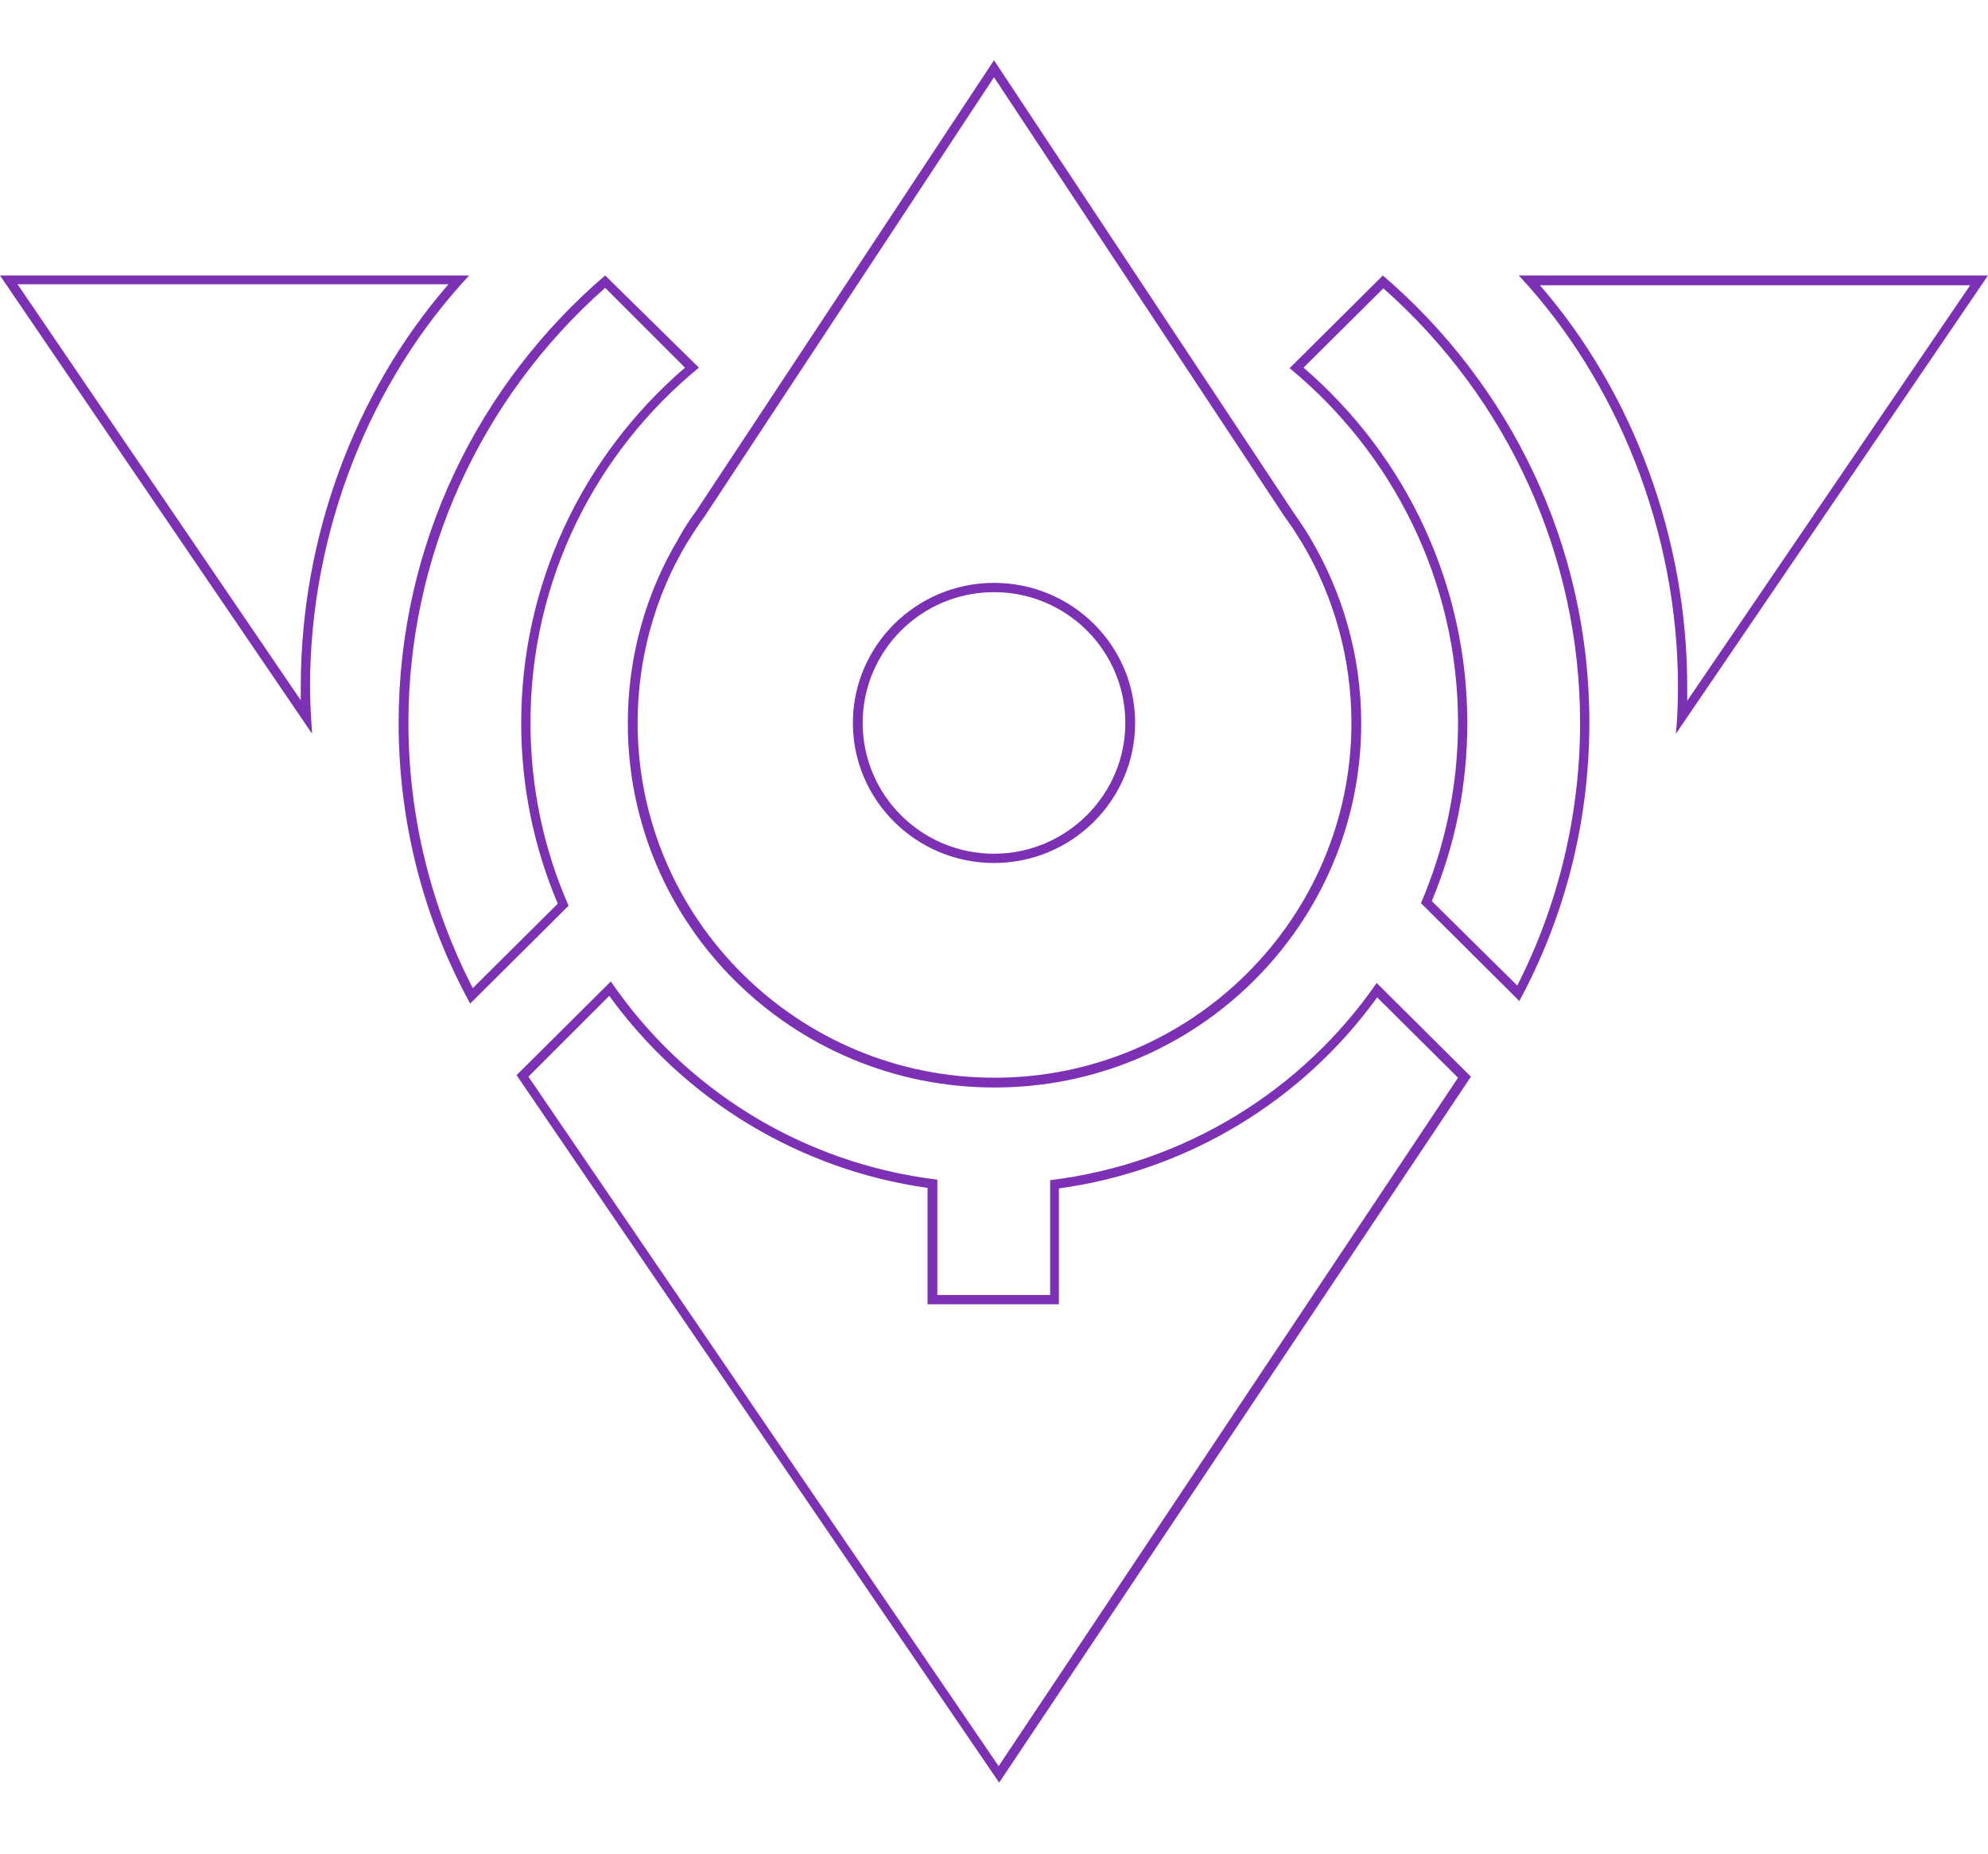
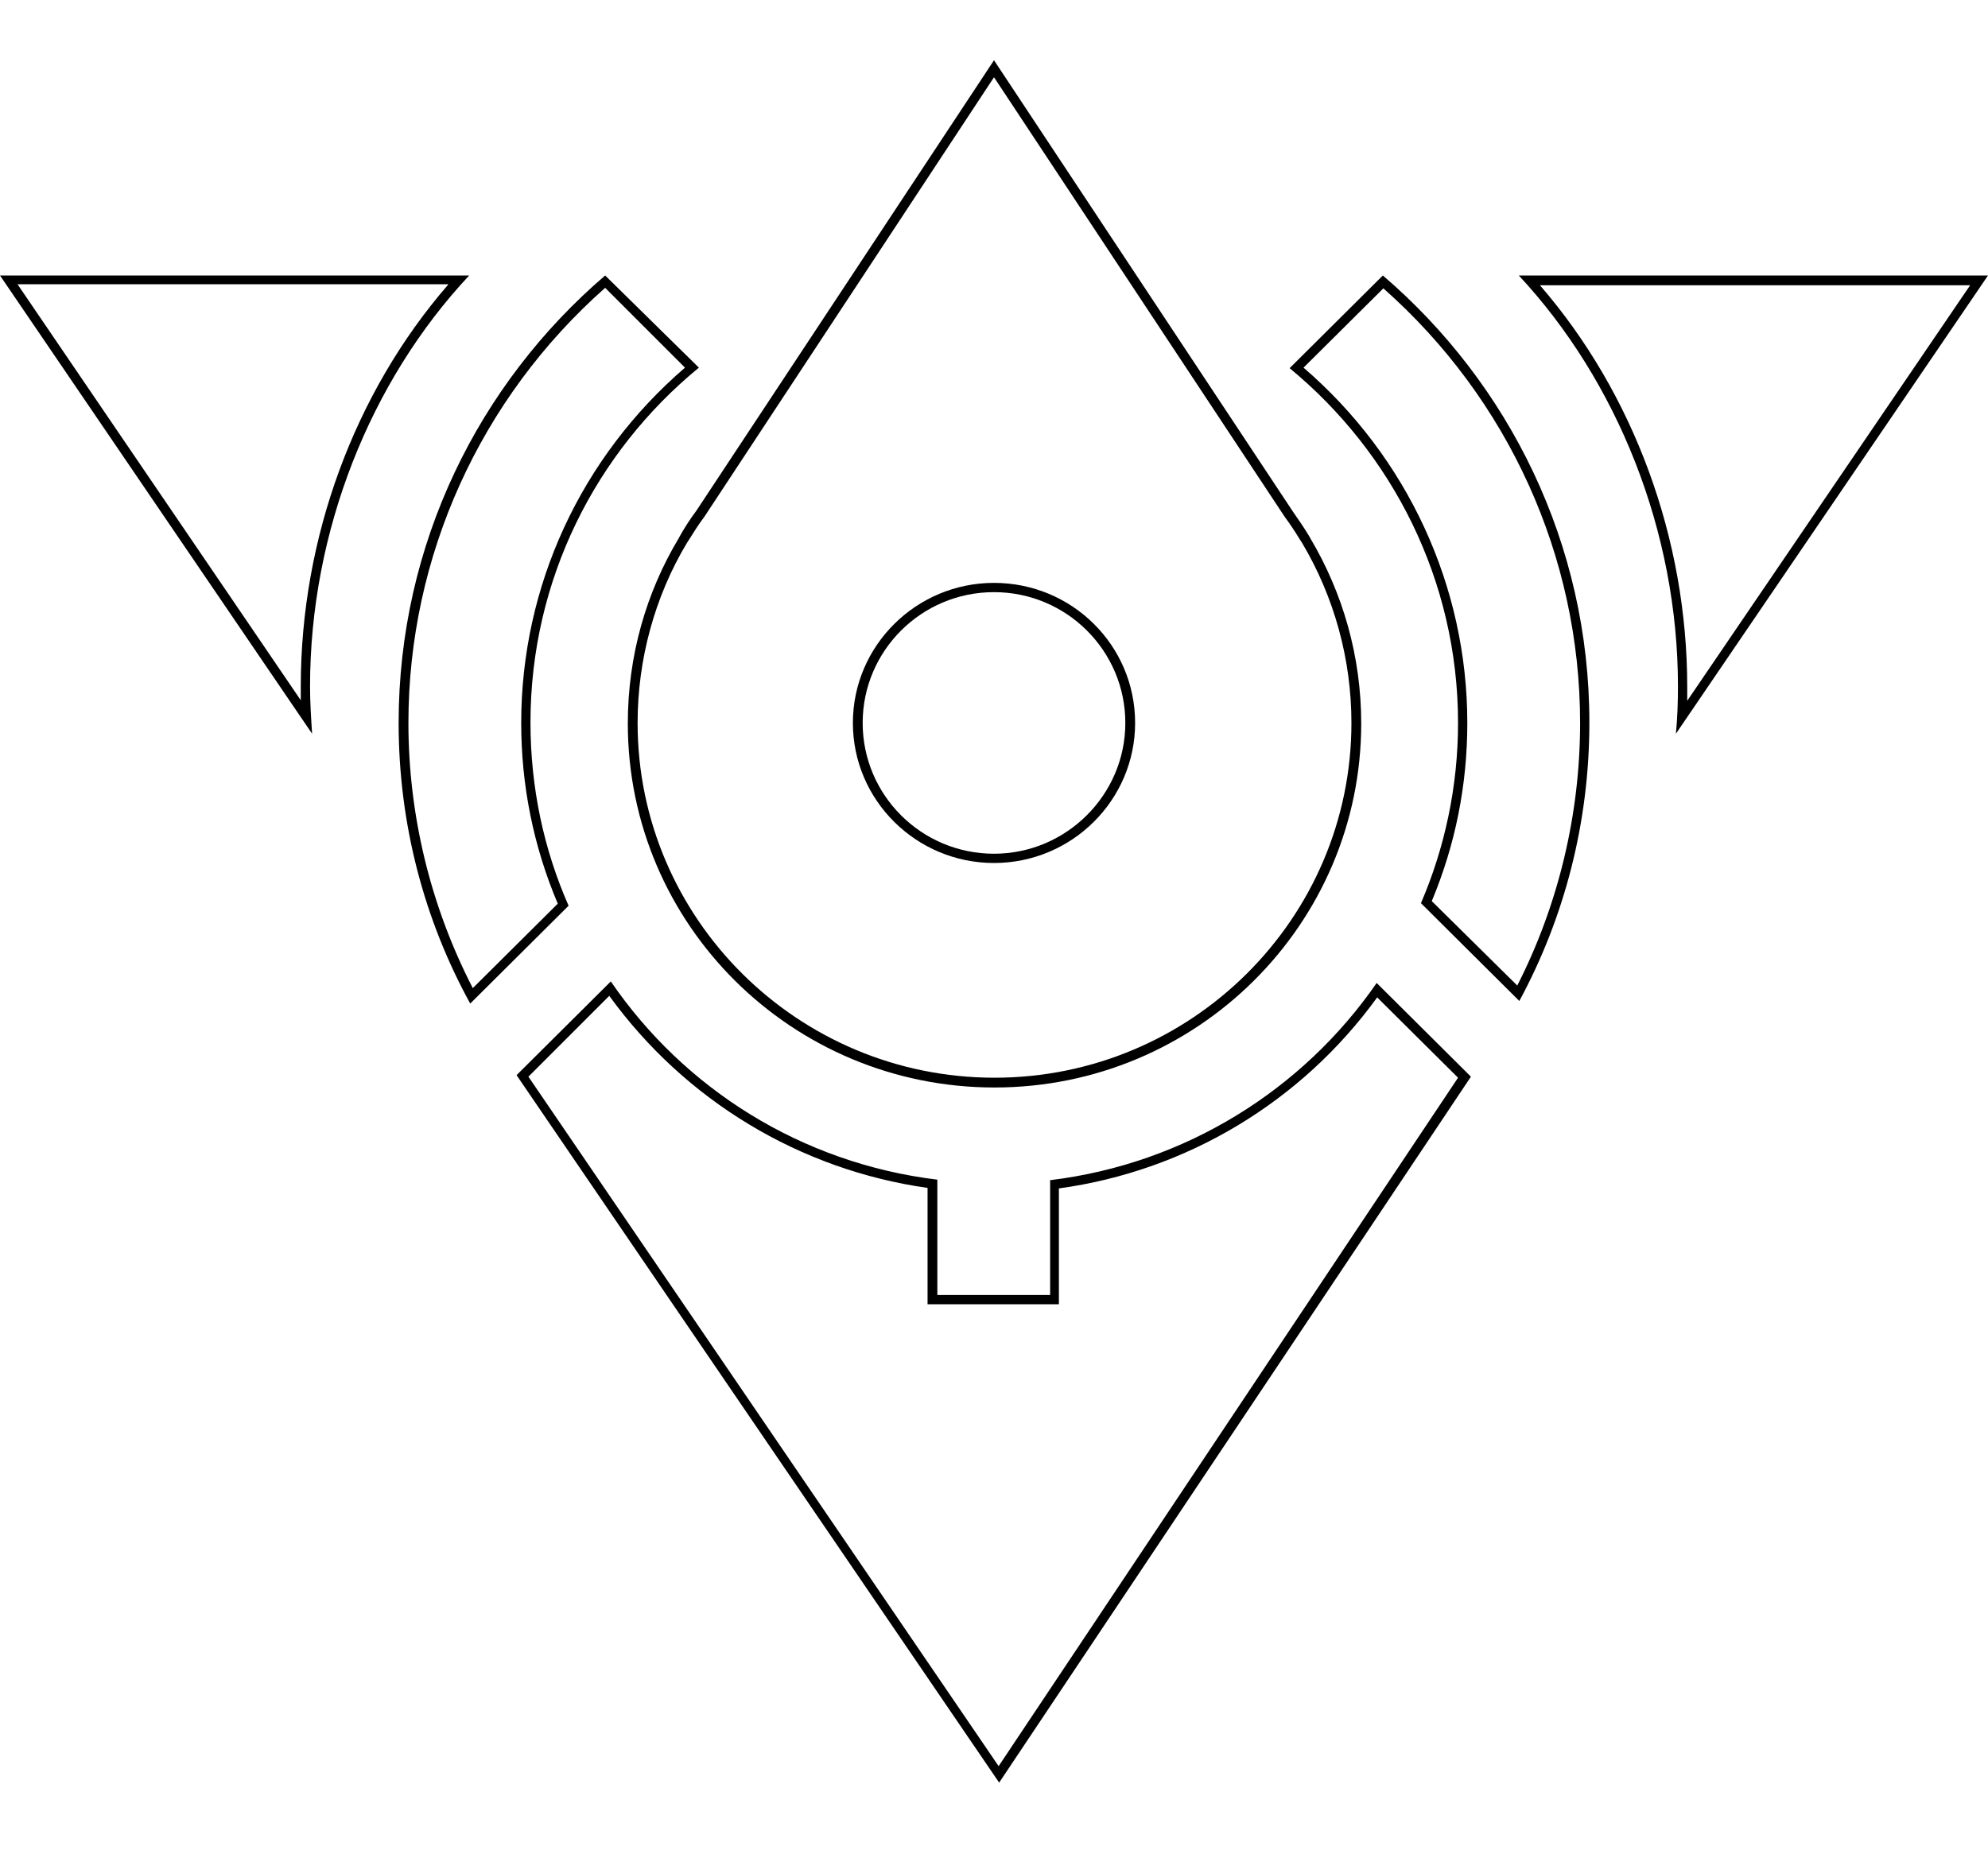
<svg xmlns="http://www.w3.org/2000/svg" version="1.1" id="Layer_1" x="0px" y="0px" viewBox="0 0 386 360" style="enable-background:new 0 0 386 360;" xml:space="preserve">
  <style type="text/css">
	.st0{fill:#F7F953;}
	.st1{fill:#D85708;}
	.st2{fill:#B33035;}
	.st3{fill:#006CFF;}
	.st4{fill:#7C30B3;}
	.st5{fill:#FF8400;}
	.st6{fill:#00FCFF;}
	.st7{fill:#E35BF3;}
	.st8{fill:#933246;}
	.st9{fill:#45AD21;}
	.st10{fill:#FFC12C;}
	.st11{fill:#80A2C9;}
	.st12{fill:#208AE3;}
	.st13{fill:#94E515;}
</style>
  <g id="DARLOCK">
-     <path class="st4" d="M193,115c14.1,0,25.5,11.4,25.5,25.4c0,14-11.5,25.4-25.5,25.4c-14.1,0-25.5-11.4-25.5-25.4   C167.5,126.4,178.9,115,193,115 M193,113.2c-15.1,0-27.4,12.2-27.4,27.2c0,15,12.3,27.2,27.4,27.2c15.1,0,27.4-12.2,27.4-27.2   C220.4,125.3,208.1,113.2,193,113.2L193,113.2z" />
-     <path class="st4" d="M193,15l56.4,85.3c1.1,1.5,2.1,3,3,4.5l0.4,0.6c6.3,10.6,9.6,22.7,9.6,35c0,38-31.1,68.9-69.3,68.9   c-38.2,0-69.3-30.9-69.3-68.9c0-12.3,3.3-24.5,9.6-35l0.2-0.3c1-1.6,2-3.2,3.2-4.8L193,15 M193,11.7l-57.8,87.5   c-1.2,1.6-2.3,3.3-3.3,5.1l-0.1,0.2h0c-6.3,10.5-9.9,22.8-9.9,36c0,39.1,31.9,70.7,71.2,70.7s71.2-31.7,71.2-70.7   c0-13.1-3.6-25.4-9.9-36h0l-0.1-0.2c-1-1.7-2.2-3.4-3.3-5L193,11.7L193,11.7z" />
-     <path class="st4" d="M117.5,55.9L133,71.4c-20.2,17.4-31.8,42.4-31.8,69c0,12.2,2.4,24,7.1,35.1l-16.5,16.4   c-8.2-15.9-12.5-33.6-12.5-51.5C79.3,108.1,93.2,77.4,117.5,55.9 M117.5,53.5C93,74.5,77.4,105.6,77.4,140.4   c0,19.7,5,38.3,13.9,54.5l19.1-19c-4.8-10.9-7.4-22.9-7.4-35.6c0-27.7,12.7-52.5,32.7-68.9L117.5,53.5L117.5,53.5z" />
-     <path class="st4" d="M268.6,56c24.3,21.5,38.2,52.1,38.2,84.4c0,17.7-4.2,35.3-12.2,51L278,175c4.6-11,6.9-22.6,6.9-34.6   c0-26.5-11.6-51.6-31.8-69L268.6,56 M268.5,53.5l-18.1,18c19.9,16.4,32.7,41.2,32.7,68.9c0,12.4-2.6,24.3-7.2,35l19.1,19   c8.7-16.1,13.6-34.5,13.6-54.1C308.6,105.6,293,74.5,268.5,53.5L268.5,53.5z" />
-     <path class="st4" d="M118.3,193.4c14.7,20.3,37,33.8,61.8,37.3v20.8v1.8h1.8h21.9h1.8v-1.8v-20.7c24.8-3.4,47.1-16.8,61.8-37.1   l15.7,15.6L193.9,343l-91.3-133.9L118.3,193.4 M118.6,190.6l-18.3,18.2l93.7,137.4l91.6-137.1l-18.3-18.2   c-14.3,20.7-37.1,35.1-63.4,38.3v22.3h-21.9v-22.4C155.6,225.9,132.8,211.4,118.6,190.6L118.6,190.6z" />
-     <path class="st4" d="M382.6,55.3l-55,80.8c0-0.9,0-1.8,0-2.7c0-28.8-10.4-57-28.6-78H382.6 M386,53.5h-91.1   c19.1,20.5,30.9,49.7,30.9,79.8c0,3.1-0.1,6.1-0.4,9.2L386,53.5L386,53.5z" />
-     <path class="st4" d="M87,55.3c-18.2,21-28.6,49.2-28.6,78c0,0.9,0,1.8,0,2.7l-55-80.8H87 M91.1,53.5H0l60.6,89   c-0.2-3-0.4-6.1-0.4-9.2C60.2,103.2,71.9,74,91.1,53.5L91.1,53.5z" />
+     <path d="M193,115c14.1,0,25.5,11.4,25.5,25.4c0,14-11.5,25.4-25.5,25.4c-14.1,0-25.5-11.4-25.5-25.4C167.5,126.4,178.9,115,193,115 M193,113.2c-15.1,0-27.4,12.2-27.4,27.2c0,15,12.3,27.2,27.4,27.2c15.1,0,27.4-12.2,27.4-27.2C220.4,125.3,208.1,113.2,193,113.2L193,113.2z" />
+     <path d="M193,15l56.4,85.3c1.1,1.5,2.1,3,3,4.5l0.4,0.6c6.3,10.6,9.6,22.7,9.6,35c0,38-31.1,68.9-69.3,68.9c-38.2,0-69.3-30.9-69.3-68.9c0-12.3,3.3-24.5,9.6-35l0.2-0.3c1-1.6,2-3.2,3.2-4.8L193,15 M193,11.7l-57.8,87.5c-1.2,1.6-2.3,3.3-3.3,5.1l-0.1,0.2h0c-6.3,10.5-9.9,22.8-9.9,36c0,39.1,31.9,70.7,71.2,70.7s71.2-31.7,71.2-70.7c0-13.1-3.6-25.4-9.9-36h0l-0.1-0.2c-1-1.7-2.2-3.4-3.3-5L193,11.7L193,11.7z" />
+     <path d="M117.5,55.9L133,71.4c-20.2,17.4-31.8,42.4-31.8,69c0,12.2,2.4,24,7.1,35.1l-16.5,16.4c-8.2-15.9-12.5-33.6-12.5-51.5C79.3,108.1,93.2,77.4,117.5,55.9 M117.5,53.5C93,74.5,77.4,105.6,77.4,140.4c0,19.7,5,38.3,13.9,54.5l19.1-19c-4.8-10.9-7.4-22.9-7.4-35.6c0-27.7,12.7-52.5,32.7-68.9L117.5,53.5L117.5,53.5z" />
+     <path d="M268.6,56c24.3,21.5,38.2,52.1,38.2,84.4c0,17.7-4.2,35.3-12.2,51L278,175c4.6-11,6.9-22.6,6.9-34.6c0-26.5-11.6-51.6-31.8-69L268.6,56 M268.5,53.5l-18.1,18c19.9,16.4,32.7,41.2,32.7,68.9c0,12.4-2.6,24.3-7.2,35l19.1,19c8.7-16.1,13.6-34.5,13.6-54.1C308.6,105.6,293,74.5,268.5,53.5L268.5,53.5z" />
+     <path d="M118.3,193.4c14.7,20.3,37,33.8,61.8,37.3v20.8v1.8h1.8h21.9h1.8v-1.8v-20.7c24.8-3.4,47.1-16.8,61.8-37.1l15.7,15.6L193.9,343l-91.3-133.9L118.3,193.4 M118.6,190.6l-18.3,18.2l93.7,137.4l91.6-137.1l-18.3-18.2c-14.3,20.7-37.1,35.1-63.4,38.3v22.3h-21.9v-22.4C155.6,225.9,132.8,211.4,118.6,190.6L118.6,190.6z" />
+     <path d="M382.6,55.3l-55,80.8c0-0.9,0-1.8,0-2.7c0-28.8-10.4-57-28.6-78H382.6 M386,53.5h-91.1c19.1,20.5,30.9,49.7,30.9,79.8c0,3.1-0.1,6.1-0.4,9.2L386,53.5L386,53.5z" />
+     <path d="M87,55.3c-18.2,21-28.6,49.2-28.6,78c0,0.9,0,1.8,0,2.7l-55-80.8H87 M91.1,53.5H0l60.6,89c-0.2-3-0.4-6.1-0.4-9.2C60.2,103.2,71.9,74,91.1,53.5L91.1,53.5z" />
  </g>
</svg>
